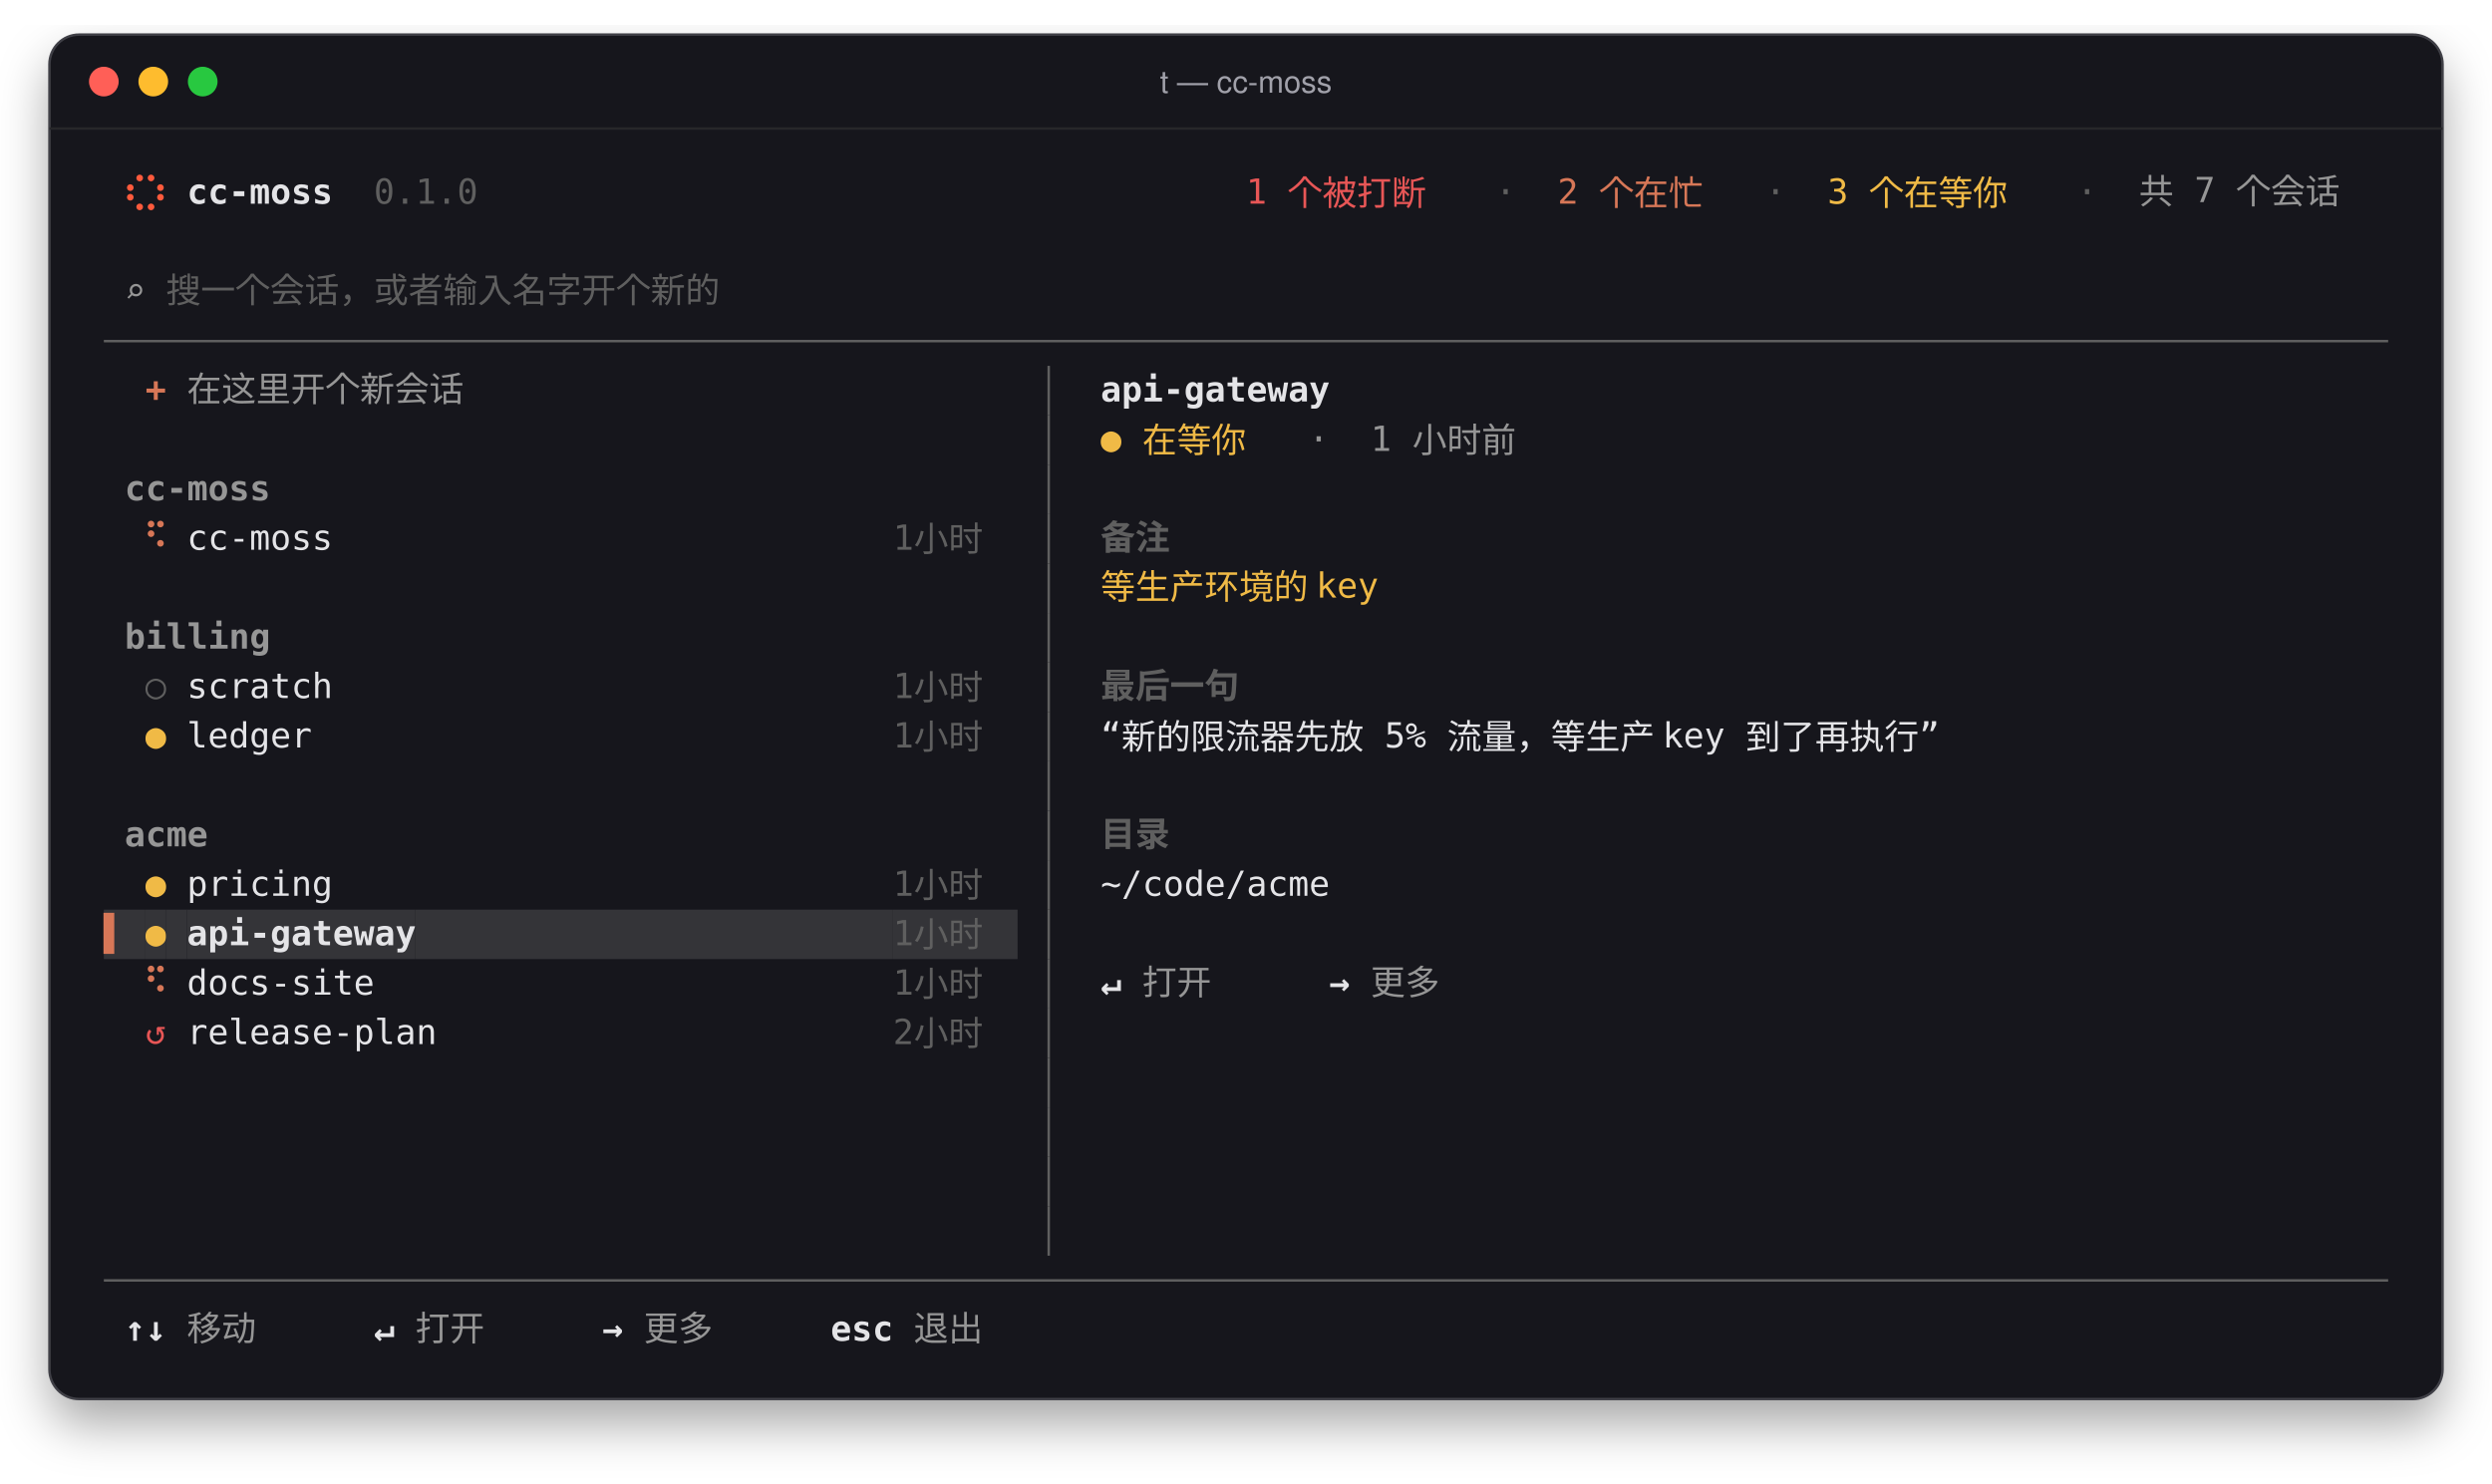
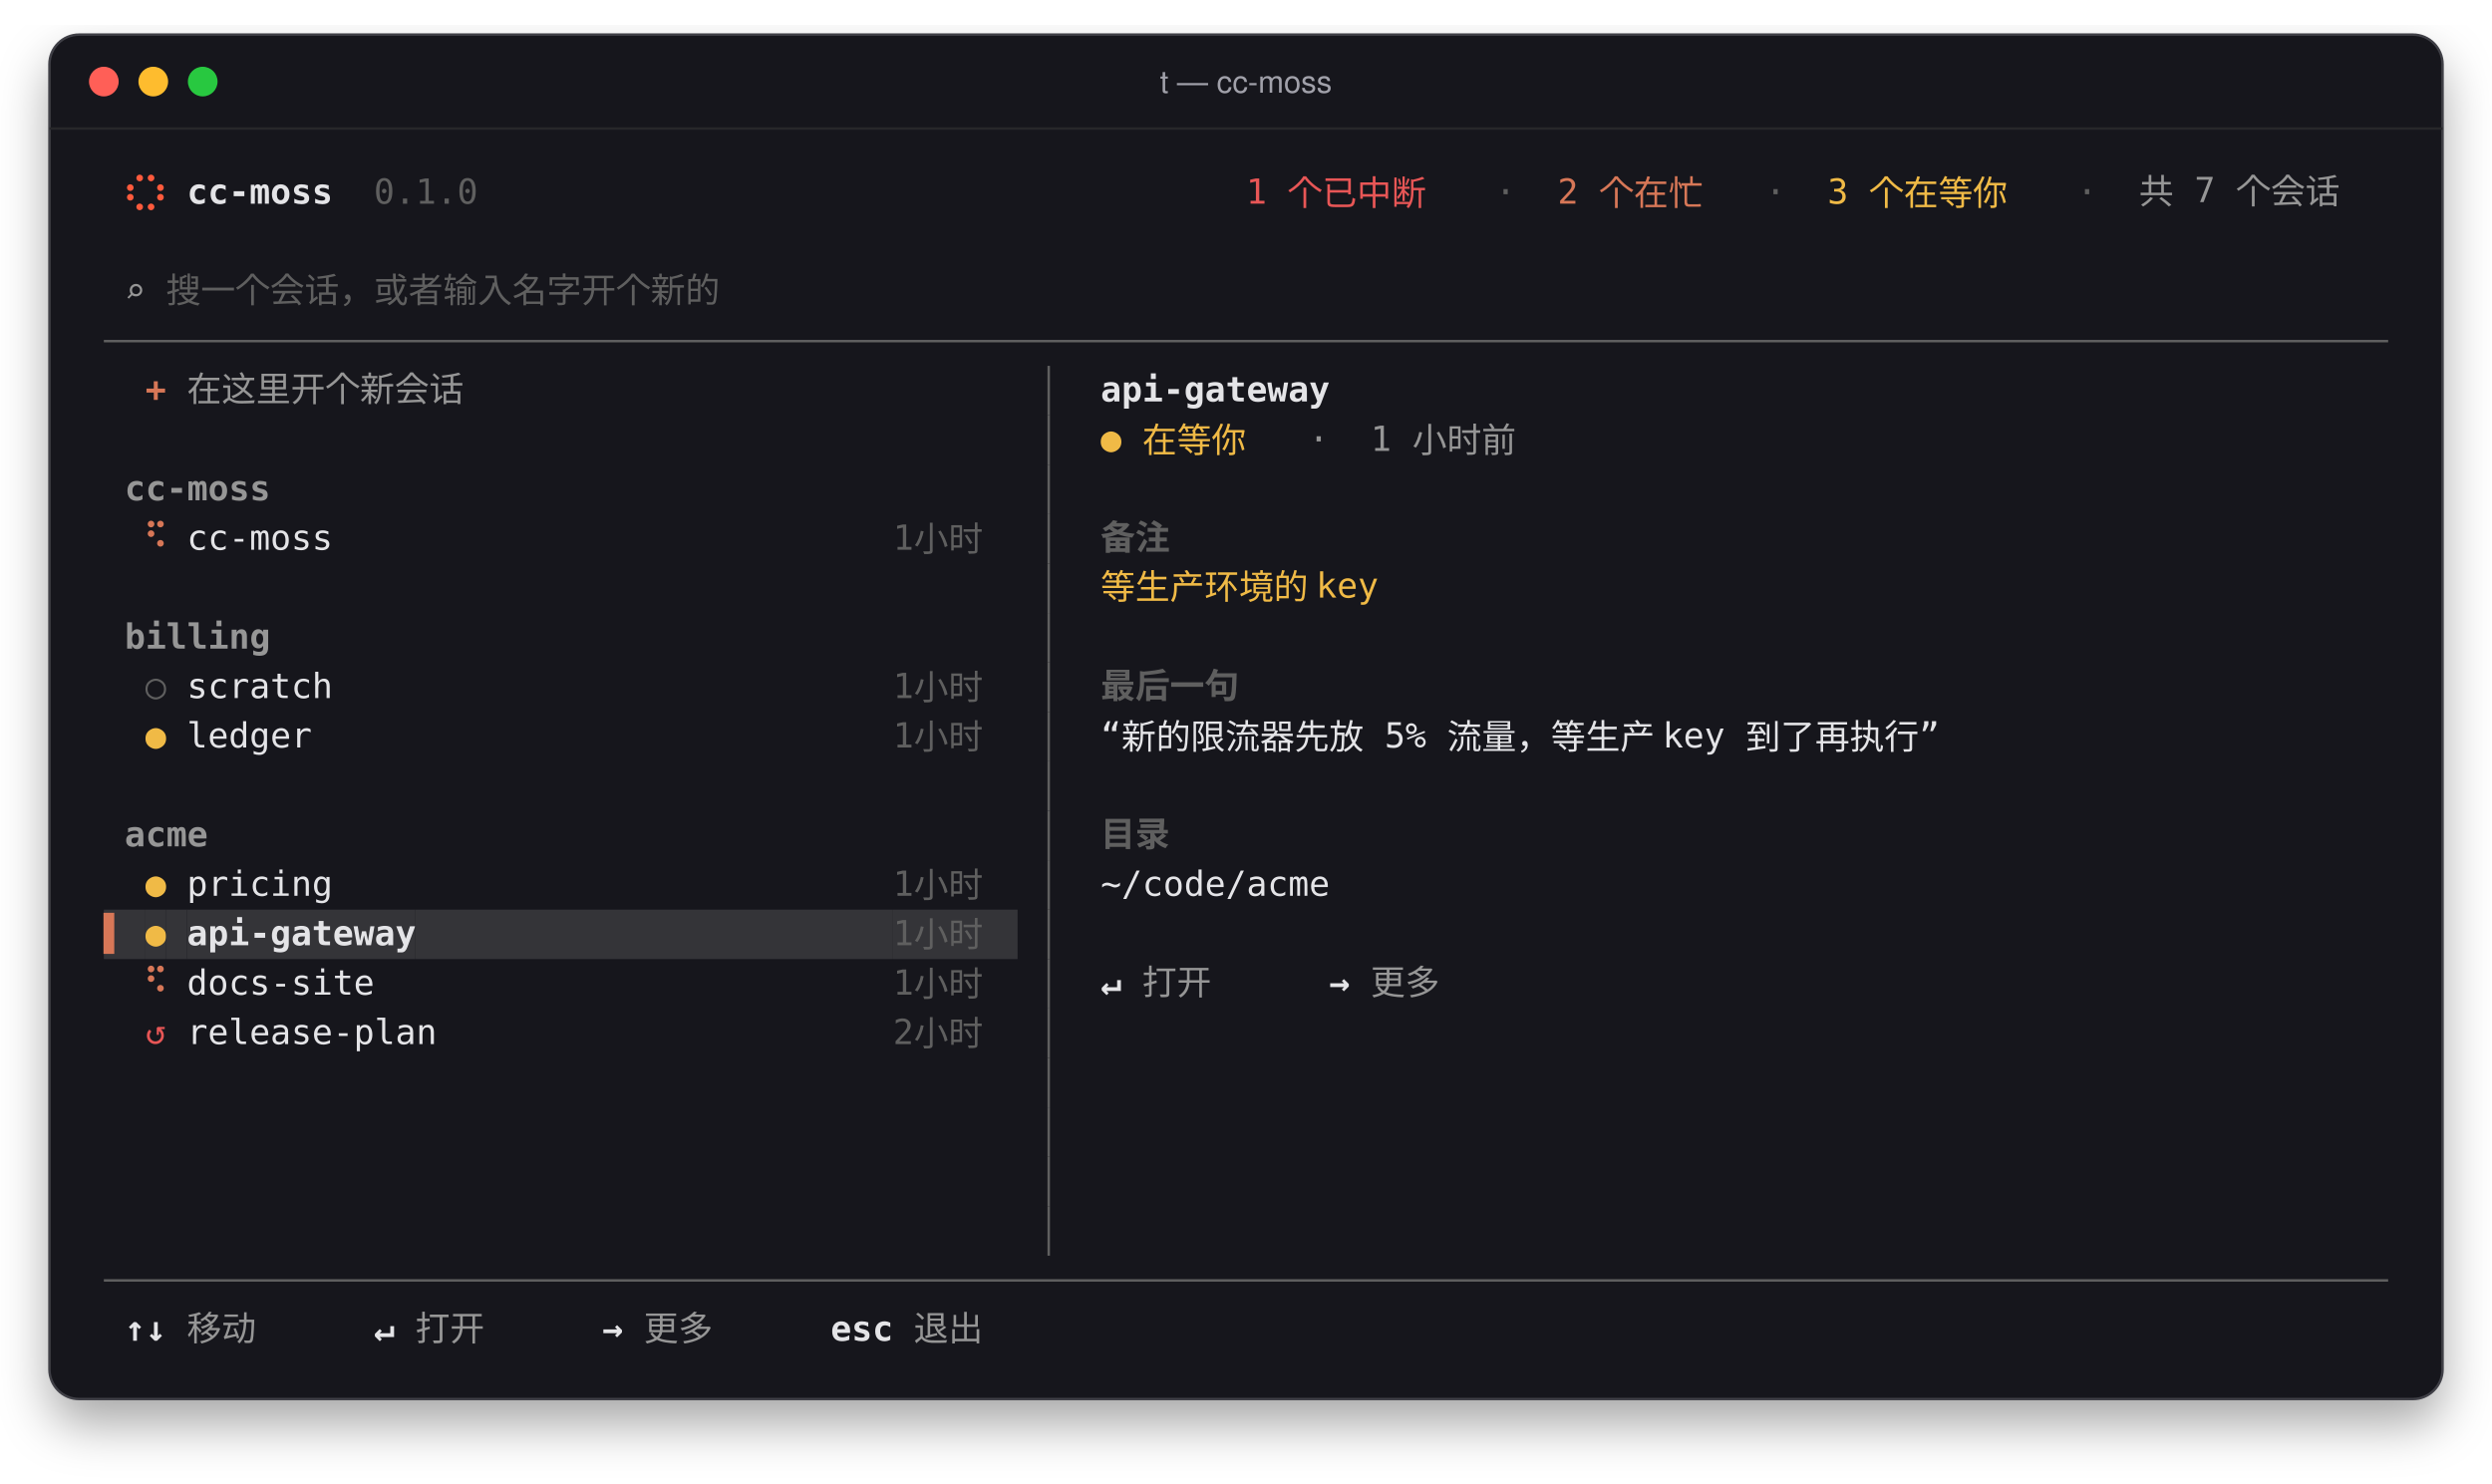
<svg xmlns="http://www.w3.org/2000/svg" width="1008" height="600" viewBox="0 0 1008 600" role="img" aria-label="t — cc-moss">
  <defs>
    <filter id="s" x="-10%" y="-10%" width="120%" height="130%">
      <feDropShadow dx="0" dy="10" stdDeviation="10" flood-color="#000" flood-opacity=".35" />
    </filter>
  </defs>
  <g transform="translate(20 14)">
    <rect width="968" height="552" rx="12" fill="#18181b" filter="url(#s)" />
    <rect width="968" height="552" rx="12" fill="none" stroke="#3f3f46" />
    <path d="M0 38 H968" stroke="#27272a" />
    <circle cx="22" cy="19.0" r="6" fill="#ff5f57" />
    <circle cx="42" cy="19.0" r="6" fill="#febc2e" />
    <circle cx="62" cy="19.0" r="6" fill="#28c840" />
    <text x="484" y="23.5" fill="#a1a1aa" font-size="12.5" font-family="-apple-system,Segoe UI,Helvetica,Arial,sans-serif" text-anchor="middle">t — cc-moss</text>
    <g font-family="ui-monospace,SFMono-Regular,Menlo,Consolas,'DejaVu Sans Mono',monospace" font-size="14" xml:space="preserve">
      <circle cx="32.7" cy="61.9" r="1.35" fill="#ff5a3c" />
      <circle cx="32.7" cy="65.8" r="1.35" fill="#ff5a3c" />
      <circle cx="36.5" cy="58.0" r="1.35" fill="#ff5a3c" />
      <circle cx="36.5" cy="69.7" r="1.35" fill="#ff5a3c" />
      <circle cx="41.1" cy="58.0" r="1.35" fill="#ff5a3c" />
      <circle cx="44.9" cy="61.9" r="1.35" fill="#ff5a3c" />
      <circle cx="44.9" cy="65.8" r="1.35" fill="#ff5a3c" />
      <circle cx="41.1" cy="69.7" r="1.35" fill="#ff5a3c" />
      <text x="55.6" y="68.4" fill="#e4e4e7" font-weight="700" textLength="58.8" lengthAdjust="spacingAndGlyphs">cc-moss</text>
      <text x="131.2" y="68.4" fill="#5f5f5f" textLength="42.0" lengthAdjust="spacingAndGlyphs">0.1.0</text>
-       <text x="484.0" y="68.4" fill="#e85656" textLength="84.0" lengthAdjust="spacingAndGlyphs">1 个被打断</text>
+       <text x="484.0" y="68.4" fill="#e85656" textLength="84.0" lengthAdjust="spacingAndGlyphs">1 个已中断</text>
      <text x="584.8" y="68.4" fill="#5f5f5f" textLength="8.4" lengthAdjust="spacingAndGlyphs">·</text>
      <text x="610.0" y="68.4" fill="#d77757" textLength="67.2" lengthAdjust="spacingAndGlyphs">2 个在忙</text>
      <text x="694.0" y="68.4" fill="#5f5f5f" textLength="8.4" lengthAdjust="spacingAndGlyphs">·</text>
      <text x="719.2" y="68.4" fill="#f0ba46" textLength="84.0" lengthAdjust="spacingAndGlyphs">3 个在等你</text>
      <text x="820.0" y="68.4" fill="#5f5f5f" textLength="8.4" lengthAdjust="spacingAndGlyphs">·</text>
      <text x="845.2" y="68.4" fill="#969696" textLength="92.4" lengthAdjust="spacingAndGlyphs">共 7 个会话</text>
      <text x="30.4" y="108.4" fill="#969696" textLength="8.4" lengthAdjust="spacingAndGlyphs">⌕</text>
      <text x="47.2" y="108.4" fill="#5f5f5f" textLength="268.8" lengthAdjust="spacingAndGlyphs">搜一个会话，或者输入名字开个新的</text>
      <path d="M22.0 124 h924.0" stroke="#5f5f5f" />
      <text x="38.8" y="148.4" fill="#d77757" font-weight="700" textLength="8.4" lengthAdjust="spacingAndGlyphs">+</text>
      <text x="55.6" y="148.4" fill="#969696" textLength="134.4" lengthAdjust="spacingAndGlyphs">在这里开个新会话</text>
      <path d="M404.2 134 v20" stroke="#5f5f5f" />
      <text x="425.2" y="148.4" fill="#e4e4e7" font-weight="700" textLength="92.4" lengthAdjust="spacingAndGlyphs">api-gateway</text>
      <path d="M404.2 154 v20" stroke="#5f5f5f" />
      <text x="425.2" y="168.4" fill="#f0ba46" textLength="67.2" lengthAdjust="spacingAndGlyphs">● 在等你</text>
      <text x="509.2" y="168.4" fill="#969696" textLength="8.4" lengthAdjust="spacingAndGlyphs">·</text>
      <text x="534.4" y="168.4" fill="#969696" textLength="67.2" lengthAdjust="spacingAndGlyphs">1 小时前</text>
      <text x="30.4" y="188.4" fill="#969696" font-weight="700" textLength="58.8" lengthAdjust="spacingAndGlyphs">cc-moss</text>
      <path d="M404.2 174 v20" stroke="#5f5f5f" />
      <circle cx="41.1" cy="198.0" r="1.35" fill="#d77757" />
      <circle cx="41.1" cy="201.9" r="1.35" fill="#d77757" />
      <circle cx="44.9" cy="198.0" r="1.35" fill="#d77757" />
      <circle cx="44.9" cy="205.8" r="1.35" fill="#d77757" />
      <text x="55.6" y="208.4" fill="#e4e4e7" textLength="58.8" lengthAdjust="spacingAndGlyphs">cc-moss</text>
      <text x="341.2" y="208.4" fill="#5f5f5f" textLength="42.0" lengthAdjust="spacingAndGlyphs">1小时</text>
      <path d="M404.2 194 v20" stroke="#5f5f5f" />
      <text x="425.2" y="208.4" fill="#5f5f5f" font-weight="700" textLength="33.6" lengthAdjust="spacingAndGlyphs">备注</text>
      <path d="M404.2 214 v20" stroke="#5f5f5f" />
      <text x="425.2" y="228.4" fill="#f0ba46" textLength="134.4" lengthAdjust="spacingAndGlyphs">等生产环境的 key</text>
      <text x="30.4" y="248.4" fill="#969696" font-weight="700" textLength="58.8" lengthAdjust="spacingAndGlyphs">billing</text>
      <path d="M404.2 234 v20" stroke="#5f5f5f" />
      <text x="38.8" y="268.4" fill="#5f5f5f" textLength="8.4" lengthAdjust="spacingAndGlyphs">○</text>
      <text x="55.6" y="268.4" fill="#e4e4e7" textLength="58.8" lengthAdjust="spacingAndGlyphs">scratch</text>
      <text x="341.2" y="268.4" fill="#5f5f5f" textLength="42.0" lengthAdjust="spacingAndGlyphs">1小时</text>
      <path d="M404.2 254 v20" stroke="#5f5f5f" />
      <text x="425.2" y="268.4" fill="#5f5f5f" font-weight="700" textLength="67.2" lengthAdjust="spacingAndGlyphs">最后一句</text>
      <text x="38.8" y="288.4" fill="#f0ba46" textLength="8.4" lengthAdjust="spacingAndGlyphs">●</text>
      <text x="55.6" y="288.4" fill="#e4e4e7" textLength="50.4" lengthAdjust="spacingAndGlyphs">ledger</text>
      <text x="341.2" y="288.4" fill="#5f5f5f" textLength="42.0" lengthAdjust="spacingAndGlyphs">1小时</text>
      <path d="M404.2 274 v20" stroke="#5f5f5f" />
      <text x="425.2" y="288.4" fill="#e4e4e7" textLength="394.8" lengthAdjust="spacingAndGlyphs">“新的限流器先放 5% 流量，等生产 key 到了再执行”</text>
      <path d="M404.2 294 v20" stroke="#5f5f5f" />
      <text x="30.4" y="328.4" fill="#969696" font-weight="700" textLength="33.6" lengthAdjust="spacingAndGlyphs">acme</text>
      <path d="M404.2 314 v20" stroke="#5f5f5f" />
      <text x="425.2" y="328.4" fill="#5f5f5f" font-weight="700" textLength="33.6" lengthAdjust="spacingAndGlyphs">目录</text>
      <text x="38.8" y="348.4" fill="#f0ba46" textLength="8.4" lengthAdjust="spacingAndGlyphs">●</text>
      <text x="55.6" y="348.4" fill="#e4e4e7" textLength="58.8" lengthAdjust="spacingAndGlyphs">pricing</text>
      <text x="341.2" y="348.4" fill="#5f5f5f" textLength="42.0" lengthAdjust="spacingAndGlyphs">1小时</text>
      <path d="M404.2 334 v20" stroke="#5f5f5f" />
      <text x="425.2" y="348.4" fill="#e4e4e7" textLength="92.4" lengthAdjust="spacingAndGlyphs">~/code/acme</text>
      <rect x="22.0" y="354" width="8.4" height="20" fill="#343438" />
      <text x="22.0" y="368.4" fill="#d77757" textLength="8.4" lengthAdjust="spacingAndGlyphs">▌</text>
      <rect x="30.4" y="354" width="8.4" height="20" fill="#343438" />
      <rect x="38.8" y="354" width="8.4" height="20" fill="#343438" />
      <text x="38.8" y="368.4" fill="#f0ba46" textLength="8.4" lengthAdjust="spacingAndGlyphs">●</text>
      <rect x="47.2" y="354" width="8.4" height="20" fill="#343438" />
      <rect x="55.6" y="354" width="92.4" height="20" fill="#343438" />
      <text x="55.6" y="368.4" fill="#e4e4e7" font-weight="700" textLength="92.4" lengthAdjust="spacingAndGlyphs">api-gateway</text>
      <rect x="148.0" y="354" width="193.2" height="20" fill="#343438" />
      <rect x="341.2" y="354" width="42.0" height="20" fill="#343438" />
      <text x="341.2" y="368.4" fill="#5f5f5f" textLength="42.0" lengthAdjust="spacingAndGlyphs">1小时</text>
      <rect x="383.2" y="354" width="8.4" height="20" fill="#343438" />
      <path d="M404.2 354 v20" stroke="#5f5f5f" />
      <circle cx="41.1" cy="378.0" r="1.35" fill="#d77757" />
      <circle cx="41.1" cy="381.9" r="1.35" fill="#d77757" />
      <circle cx="44.9" cy="378.0" r="1.35" fill="#d77757" />
      <circle cx="44.9" cy="385.8" r="1.35" fill="#d77757" />
      <text x="55.6" y="388.4" fill="#e4e4e7" textLength="75.6" lengthAdjust="spacingAndGlyphs">docs-site</text>
      <text x="341.2" y="388.4" fill="#5f5f5f" textLength="42.0" lengthAdjust="spacingAndGlyphs">1小时</text>
      <path d="M404.2 374 v20" stroke="#5f5f5f" />
      <text x="425.2" y="388.4" fill="#e4e4e7" font-weight="700" textLength="8.4" lengthAdjust="spacingAndGlyphs">↵</text>
      <text x="442.0" y="388.4" fill="#969696" textLength="33.6" lengthAdjust="spacingAndGlyphs">打开</text>
      <text x="517.6" y="388.4" fill="#e4e4e7" font-weight="700" textLength="8.4" lengthAdjust="spacingAndGlyphs">→</text>
      <text x="534.4" y="388.4" fill="#969696" textLength="33.6" lengthAdjust="spacingAndGlyphs">更多</text>
      <text x="38.8" y="408.4" fill="#e85656" textLength="8.4" lengthAdjust="spacingAndGlyphs">↺</text>
      <text x="55.6" y="408.4" fill="#e4e4e7" textLength="100.8" lengthAdjust="spacingAndGlyphs">release-plan</text>
      <text x="341.2" y="408.4" fill="#5f5f5f" textLength="42.0" lengthAdjust="spacingAndGlyphs">2小时</text>
      <path d="M404.2 394 v20" stroke="#5f5f5f" />
      <path d="M404.2 414 v20" stroke="#5f5f5f" />
      <path d="M404.2 434 v20" stroke="#5f5f5f" />
      <path d="M404.2 454 v20" stroke="#5f5f5f" />
      <path d="M404.2 474 v20" stroke="#5f5f5f" />
      <path d="M22.0 504 h924.0" stroke="#5f5f5f" />
      <text x="30.4" y="528.4" fill="#e4e4e7" font-weight="700" textLength="16.8" lengthAdjust="spacingAndGlyphs">↑↓</text>
      <text x="55.6" y="528.4" fill="#969696" textLength="33.6" lengthAdjust="spacingAndGlyphs">移动</text>
      <text x="131.2" y="528.4" fill="#e4e4e7" font-weight="700" textLength="8.4" lengthAdjust="spacingAndGlyphs">↵</text>
      <text x="148.0" y="528.4" fill="#969696" textLength="33.6" lengthAdjust="spacingAndGlyphs">打开</text>
      <text x="223.6" y="528.4" fill="#e4e4e7" font-weight="700" textLength="8.4" lengthAdjust="spacingAndGlyphs">→</text>
      <text x="240.4" y="528.4" fill="#969696" textLength="33.6" lengthAdjust="spacingAndGlyphs">更多</text>
      <text x="316.0" y="528.4" fill="#e4e4e7" font-weight="700" textLength="25.2" lengthAdjust="spacingAndGlyphs">esc</text>
      <text x="349.6" y="528.4" fill="#969696" textLength="33.6" lengthAdjust="spacingAndGlyphs">退出</text>
    </g>
  </g>
</svg>
